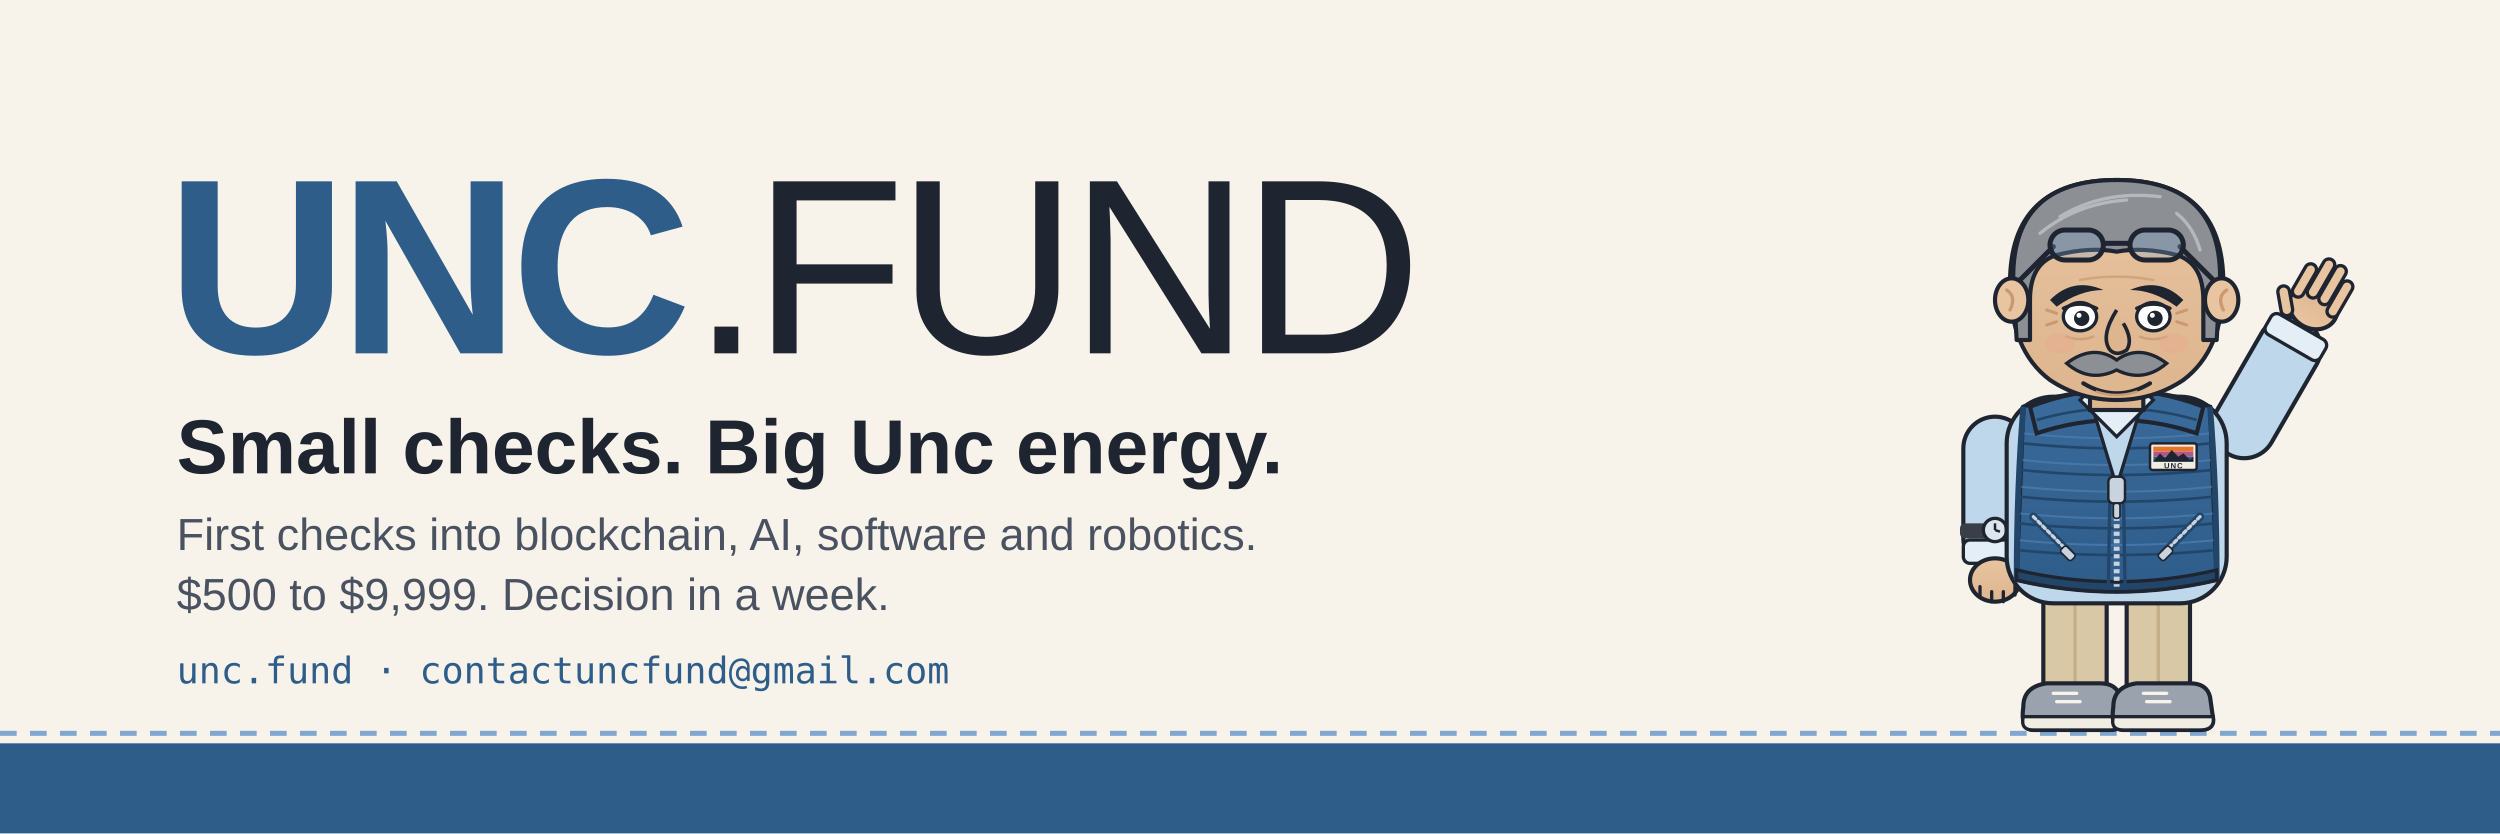
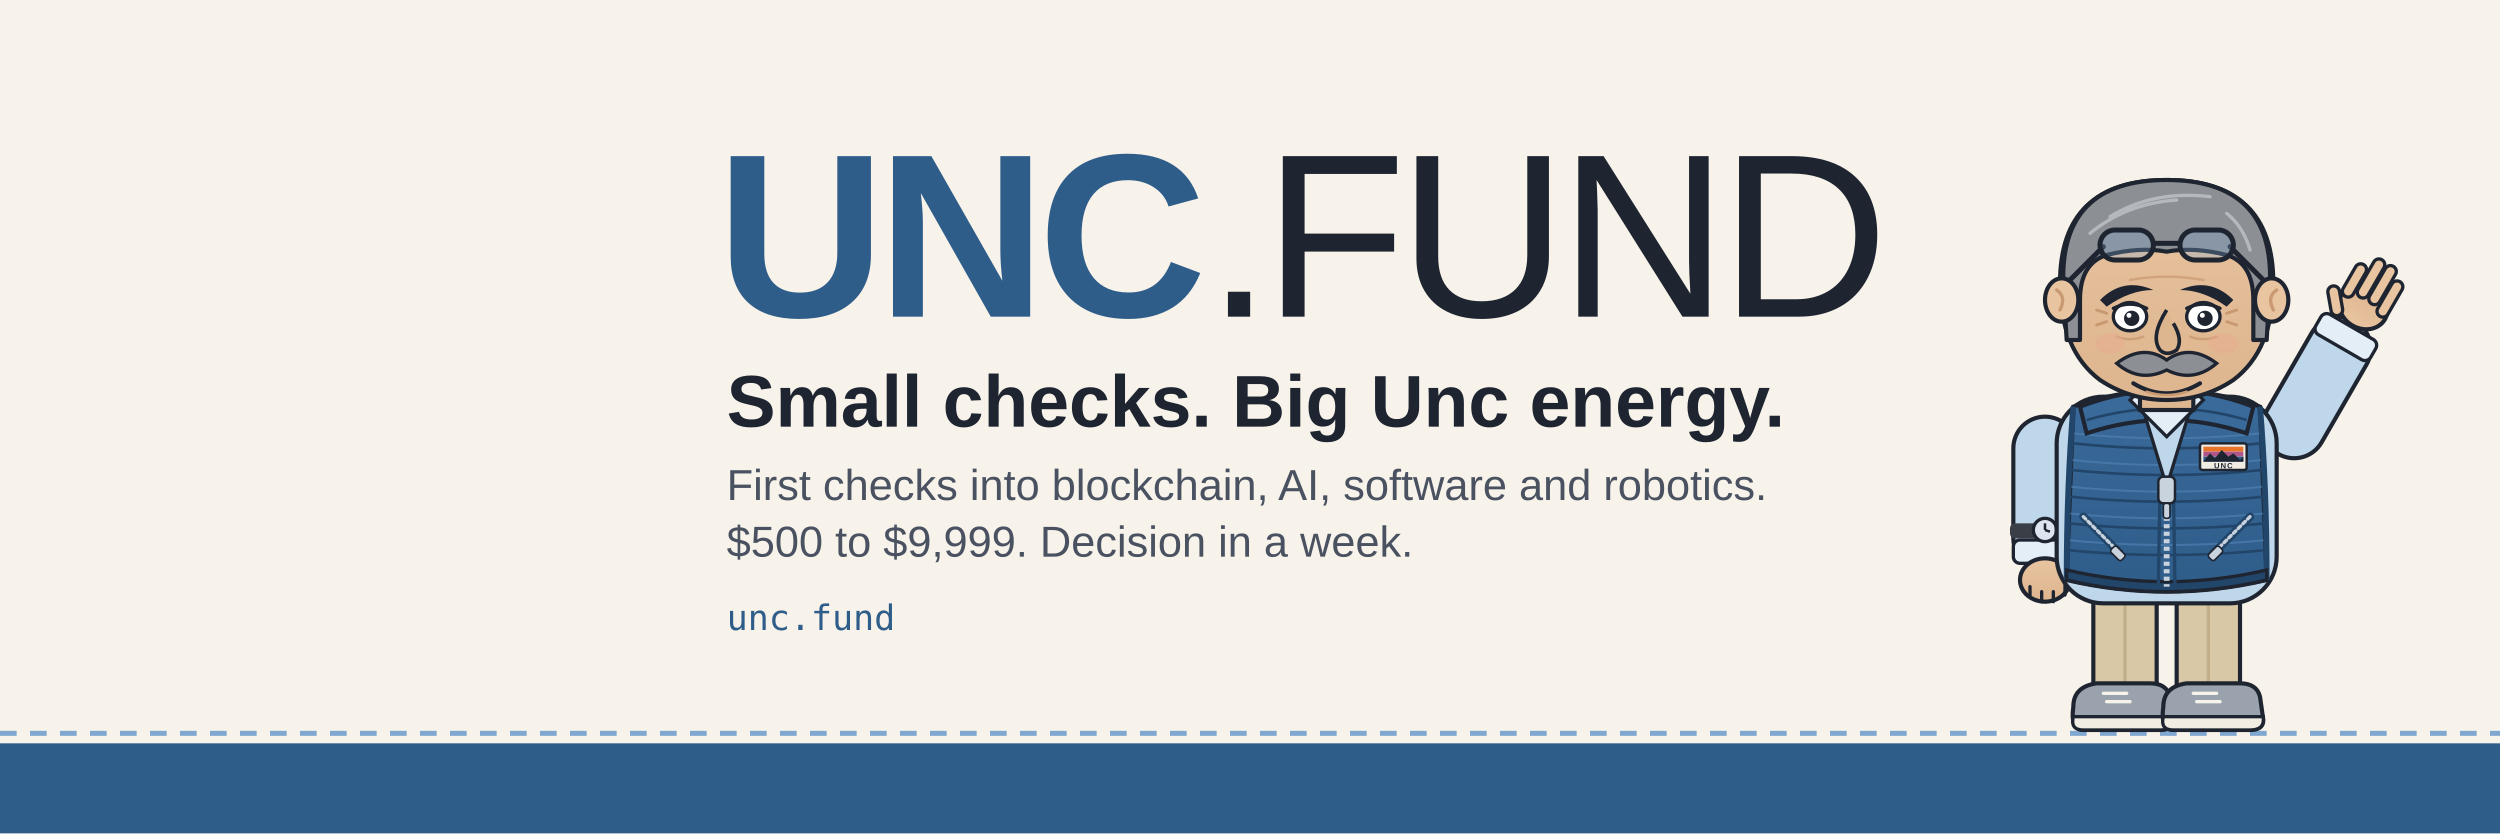
<svg xmlns="http://www.w3.org/2000/svg" viewBox="0 0 1500 500" width="1500" height="500" role="img" aria-label="X header, 1500 by 500. Unc waving, wordmark, tagline.">
  <defs>
    <linearGradient id="skin" x1="0" y1="0" x2="0" y2="1">
      <stop offset="0" stop-color="#E8C4A0" />
      <stop offset="1" stop-color="#DDB58E" />
    </linearGradient>
    <linearGradient id="puff" x1="0" y1="0" x2="0" y2="1">
      <stop offset="0" stop-color="#3A6A9A" />
      <stop offset="1" stop-color="#2F5D8A" />
    </linearGradient>
  </defs>
  <rect width="1500" height="500" fill="#F7F3EA" />
  <rect x="0" y="446" width="1500" height="54" fill="#2F5D8A" />
  <line x1="0" y1="440" x2="1500" y2="440" stroke="#7FA7CF" stroke-width="3" stroke-dasharray="10 8" />
-   <text x="100" y="212" font-family="Fredoka, 'Source Sans 3', Arial, sans-serif" font-size="150" font-weight="700" letter-spacing="-5" fill="#2F5D8A">UNC<tspan font-weight="500" fill="#1E2430">.FUND</tspan>
+   <text x="430" y="190" font-family="Fredoka, 'Source Sans 3', Arial, sans-serif" font-size="140" font-weight="700" letter-spacing="-4.667" fill="#2F5D8A">UNC<tspan font-weight="500" fill="#1E2430">.FUND</tspan>
  </text>
-   <text x="106" y="284" font-family="Fredoka, Arial, sans-serif" font-size="46" font-weight="600" fill="#1E2430">Small checks. Big Unc energy.</text>
-   <text x="106" y="330" font-family="'Source Sans 3', Arial, sans-serif" font-size="27" fill="#4A5261">First checks into blockchain, AI, software and robotics.</text>
-   <text x="106" y="366" font-family="'Source Sans 3', Arial, sans-serif" font-size="27" fill="#4A5261">$500 to $9,999. Decision in a week.</text>
-   <text x="106" y="410" font-family="'JetBrains Mono', Consolas, monospace" font-size="22" fill="#2F5D8A">unc.fund  ·  contactuncfund@gmail.com</text>
-   <g transform="translate(1110 52)">
+   <text x="436" y="256" font-family="Fredoka, Arial, sans-serif" font-size="44" font-weight="600" fill="#1E2430">Small checks. Big Unc energy.</text>
+   <text x="436" y="300" font-family="'Source Sans 3', Arial, sans-serif" font-size="26" fill="#4A5261">First checks into blockchain, AI, software and robotics.</text>
+   <text x="436" y="334" font-family="'Source Sans 3', Arial, sans-serif" font-size="26" fill="#4A5261">$500 to $9,999. Decision in a week.</text>
+   <text x="436" y="378" font-family="'JetBrains Mono', Consolas, monospace" font-size="21" fill="#2F5D8A">unc.fund</text>
+   <g transform="translate(1140 52)">
    <g id="arm-left">
      <rect x="68" y="198" width="38" height="92" rx="19" fill="#BFD7EA" stroke="#1E2430" stroke-width="2.5" />
      <rect x="68" y="272" width="38" height="14" rx="4" fill="#E4EEF6" stroke="#1E2430" stroke-width="2" />
      <rect x="66" y="262" width="42" height="9" rx="3" fill="#3A3F47" />
      <circle cx="87" cy="266" r="7" fill="#DDE6EE" stroke="#1E2430" stroke-width="2" />
      <path d="M87 266 L87 262 M87 266 L90 267" stroke="#1E2430" stroke-width="1.5" />
      <ellipse cx="87" cy="296" rx="15" ry="13" fill="url(#skin)" stroke="#1E2430" stroke-width="2.5" />
      <path d="M78 300 L78 306 M85 303 L85 309 M92 303 L92 309 M99 299 L99 305" stroke="#1E2430" stroke-width="2" stroke-linecap="round" />
    </g>
    <g transform="rotate(-150 233 210)">
      <rect x="214" y="198" width="38" height="92" rx="19" fill="#BFD7EA" stroke="#1E2430" stroke-width="2.5" />
      <rect x="214" y="272" width="38" height="14" rx="4" fill="#E4EEF6" stroke="#1E2430" stroke-width="2" />
      <ellipse cx="233" cy="300" rx="15" ry="13" fill="url(#skin)" stroke="#1E2430" stroke-width="2.5" />
      <rect x="218" y="300" width="7" height="24" rx="3.5" fill="#E8C4A0" stroke="#1E2430" stroke-width="2" />
      <rect x="226" y="304" width="7" height="26" rx="3.5" fill="#E8C4A0" stroke="#1E2430" stroke-width="2" />
      <rect x="234" y="304" width="7" height="26" rx="3.5" fill="#E8C4A0" stroke="#1E2430" stroke-width="2" />
      <rect x="242" y="300" width="7" height="22" rx="3.5" fill="#E8C4A0" stroke="#1E2430" stroke-width="2" />
      <rect x="246" y="286" width="7" height="18" rx="3.5" fill="#E8C4A0" stroke="#1E2430" stroke-width="2" transform="rotate(-40 249 295)" />
    </g>
    <g id="legs">
      <rect x="116" y="288" width="38" height="84" rx="11" fill="#D9C8A6" stroke="#1E2430" stroke-width="2.5" />
      <rect x="166" y="288" width="38" height="84" rx="11" fill="#D9C8A6" stroke="#1E2430" stroke-width="2.5" />
      <path d="M135 300 L135 362 M185 300 L185 362" stroke="#C2AF89" stroke-width="2" stroke-linecap="round" />
      <rect x="110" y="284" width="100" height="12" rx="3" fill="#6B4F3A" stroke="#1E2430" stroke-width="2" />
      <rect x="152" y="282" width="16" height="16" rx="3" fill="#C9A86A" stroke="#1E2430" stroke-width="2" />
      <rect x="158" y="286" width="4" height="8" fill="#6B4F3A" />
    </g>
    <g id="shoes">
      <path d="M104 372 Q104 360 118 358 L150 358 Q160 358 162 366 L164 380 Q164 386 156 386 L110 386 Q102 386 104 372 Z" fill="#9AA3AD" stroke="#1E2430" stroke-width="2.5" />
      <path d="M104 378 L164 378 L164 380 Q164 386 156 386 L110 386 Q102 386 104 378 Z" fill="#F1EDE3" stroke="#1E2430" stroke-width="2" />
      <path d="M122 364 L136 364 M124 369 L138 369" stroke="#F7F3EA" stroke-width="2" stroke-linecap="round" />
      <path d="M158 372 Q158 360 172 358 L204 358 Q214 358 216 366 L218 380 Q218 386 210 386 L164 386 Q156 386 158 372 Z" fill="#9AA3AD" stroke="#1E2430" stroke-width="2.5" />
      <path d="M158 378 L218 378 L218 380 Q218 386 210 386 L164 386 Q156 386 158 378 Z" fill="#F1EDE3" stroke="#1E2430" stroke-width="2" />
      <path d="M176 364 L190 364 M178 369 L192 369" stroke="#F7F3EA" stroke-width="2" stroke-linecap="round" />
    </g>
    <g id="torso">
      <rect x="94" y="186" width="132" height="124" rx="28" fill="#BFD7EA" stroke="#1E2430" stroke-width="2.5" />
      <path d="M104 192 Q160 172 216 192 L220 296 Q160 310 100 296 Z" fill="url(#puff)" stroke="#1E2430" stroke-width="2.5" />
      <g stroke="#22456A" stroke-width="1.6" fill="none">
        <path d="M104 214 Q160 220 216 214" />
        <path d="M103 230 Q160 236 217 230" />
        <path d="M102 246 Q160 252 218 246" />
        <path d="M101 262 Q160 268 219 262" />
        <path d="M100 278 Q160 284 220 278" />
      </g>
      <g stroke="#4E7FB0" stroke-width="1.2" fill="none" opacity=".7">
        <path d="M104 208 Q160 214 216 208" />
        <path d="M103 224 Q160 230 217 224" />
        <path d="M102 240 Q160 246 218 240" />
        <path d="M101 256 Q160 262 219 256" />
        <path d="M100 272 Q160 278 220 272" />
      </g>
      <path d="M104 192 Q100 240 100 296" fill="none" stroke="#22456A" stroke-width="3.5" />
      <path d="M216 192 Q220 240 220 296" fill="none" stroke="#22456A" stroke-width="3.5" />
      <path d="M100 296 Q160 310 220 296 L220 290 Q160 304 100 290 Z" fill="#22456A" stroke="#1E2430" stroke-width="2" />
      <path d="M108 192 Q160 172 212 192 L208 208 Q160 192 112 208 Z" fill="#3A6A9A" stroke="#1E2430" stroke-width="2.5" />
      <path d="M112 200 Q160 186 208 200" fill="none" stroke="#22456A" stroke-width="1.6" />
      <path d="M146 194 L160 240 L174 194 Z" fill="#BFD7EA" stroke="#1E2430" stroke-width="2" />
      <path d="M138 188 L160 210 L182 188 L172 178 L160 192 L148 178 Z" fill="#E4EEF6" stroke="#1E2430" stroke-width="2" />
      <path d="M156 240 L155 300 M164 240 L165 300" stroke="#22456A" stroke-width="2" />
      <line x1="160" y1="240" x2="160" y2="300" stroke="#C9D3DE" stroke-width="3.5" stroke-dasharray="2.5 2" />
      <rect x="155" y="234" width="10" height="16" rx="3" fill="#C9D3DE" stroke="#1E2430" stroke-width="1.5" />
      <rect x="158" y="250" width="4" height="9" rx="1.5" fill="#C9D3DE" stroke="#1E2430" stroke-width="1" />
      <path d="M150 180 L170 180 L170 190 L150 190 Z" fill="#3A6A9A" stroke="#1E2430" stroke-width="1.5" />
      <path d="M110 258 L132 280" stroke="#22456A" stroke-width="5" stroke-linecap="round" />
      <path d="M110 258 L132 280" stroke="#C9D3DE" stroke-width="2" stroke-dasharray="2 2" stroke-linecap="round" />
      <rect x="128" y="276" width="5" height="9" rx="1.5" fill="#C9D3DE" stroke="#1E2430" stroke-width="1" transform="rotate(-45 130 280)" />
      <path d="M210 258 L188 280" stroke="#22456A" stroke-width="5" stroke-linecap="round" />
      <path d="M210 258 L188 280" stroke="#C9D3DE" stroke-width="2" stroke-dasharray="2 2" stroke-linecap="round" />
      <rect x="187" y="276" width="5" height="9" rx="1.5" fill="#C9D3DE" stroke="#1E2430" stroke-width="1" transform="rotate(45 190 280)" />
      <g transform="translate(180 214)">
        <rect x="0" y="0" width="28" height="16" rx="1.5" fill="#F1EDE3" stroke="#1E2430" stroke-width="1.5" />
        <rect x="2" y="2" width="24" height="3" fill="#E8742C" />
        <rect x="2" y="5" width="24" height="3" fill="#B0568A" />
        <rect x="2" y="8" width="24" height="3" fill="#2F5D8A" />
        <path d="M2 11 L6 6 L9 9 L13 4 L17 8 L20 6 L24 10 L26 8 L26 11 Z" fill="#1E2430" />
        <text x="14" y="15" font-family="Fredoka, Arial, sans-serif" font-size="4.6" font-weight="700" text-anchor="middle" fill="#1E2430" letter-spacing=".6">UNC</text>
      </g>
    </g>
    <g id="head">
      <rect x="144" y="160" width="32" height="34" fill="url(#skin)" stroke="#1E2430" stroke-width="2.5" />
      <path d="M96 118 Q96 56 160 56 Q224 56 224 118 Q224 158 200 176 Q182 188 160 188 Q138 188 120 176 Q96 158 96 118 Z" fill="url(#skin)" stroke="#1E2430" stroke-width="2.5" />
      <path d="M100 152 L98 118 Q96 56 160 56 Q224 56 222 118 L220 152 L212 152 L212 128 Q212 106 196 101 Q176 96 160 99 Q144 96 124 101 Q108 106 108 128 L108 152 Z" fill="#8C8F94" stroke="#1E2430" stroke-width="2.5" stroke-linejoin="round" />
      <path d="M114 88 Q136 70 166 68 M126 78 Q152 62 186 66 M196 76 Q206 84 210 98" fill="none" stroke="#B5B8BD" stroke-width="2" stroke-linecap="round" />
      <ellipse cx="97" cy="128" rx="10" ry="13" fill="#E8C4A0" stroke="#1E2430" stroke-width="2.5" />
      <ellipse cx="223" cy="128" rx="10" ry="13" fill="#E8C4A0" stroke="#1E2430" stroke-width="2.5" />
      <path d="M94 122 Q100 126 96 134 M226 122 Q220 126 224 134" fill="none" stroke="#C99A72" stroke-width="2" stroke-linecap="round" />
      <path d="M102 116 L122 96 M218 116 L198 96" stroke="#1E2430" stroke-width="3" stroke-linecap="round" />
      <rect x="120" y="86" width="32" height="18" rx="9" fill="#7FA7CF" fill-opacity=".3" stroke="#1E2430" stroke-width="3" />
      <rect x="168" y="86" width="32" height="18" rx="9" fill="#7FA7CF" fill-opacity=".3" stroke="#1E2430" stroke-width="3" />
      <line x1="152" y1="94" x2="168" y2="94" stroke="#1E2430" stroke-width="3" />
      <path d="M138 116 Q160 112 182 116" fill="none" stroke="#C99A72" stroke-width="1.5" stroke-linecap="round" opacity=".7" />
      <g id="brows">
        <path d="M120 128 Q134 114 152 122 Q138 122 124 132 Z" fill="#1E2430" />
        <path d="M200 128 Q186 114 168 122 Q182 122 196 132 Z" fill="#1E2430" />
      </g>
      <g id="eyes">
        <g id="eye-left">
          <ellipse cx="138" cy="138" rx="10" ry="8.5" fill="#FFFFFF" stroke="#1E2430" stroke-width="2" />
          <g id="pupil-left">
            <circle cx="139" cy="139" r="4.6" fill="#1E2430" />
            <circle cx="137.4" cy="137.2" r="1.5" fill="#FFFFFF" />
          </g>
          <path d="M128 133 Q138 128 148 133" fill="none" stroke="#1E2430" stroke-width="2" stroke-linecap="round" />
        </g>
        <g id="eye-right">
          <ellipse cx="182" cy="138" rx="10" ry="8.5" fill="#FFFFFF" stroke="#1E2430" stroke-width="2" />
          <g id="pupil-right">
            <circle cx="183" cy="139" r="4.6" fill="#1E2430" />
            <circle cx="181.4" cy="137.2" r="1.5" fill="#FFFFFF" />
          </g>
          <path d="M172 133 Q182 128 192 133" fill="none" stroke="#1E2430" stroke-width="2" stroke-linecap="round" />
        </g>
      </g>
      <path d="M124 136 L118 134 M124 141 L118 143 M196 136 L202 134 M196 141 L202 143" stroke="#C99A72" stroke-width="1.8" stroke-linecap="round" />
      <path d="M130 150 Q138 153 146 150 M174 150 Q182 153 190 150" fill="none" stroke="#C99A72" stroke-width="1.5" stroke-linecap="round" opacity=".8" />
      <ellipse cx="126" cy="154" rx="9" ry="6" fill="#E9A98D" opacity=".45" />
      <ellipse cx="194" cy="154" rx="9" ry="6" fill="#E9A98D" opacity=".45" />
      <path d="M160 134 Q150 150 156 158 Q160 162 166 158 Q170 152 164 142" fill="#DDB58E" stroke="#1E2430" stroke-width="2.2" stroke-linejoin="round" />
      <path d="M130 166 Q146 154 160 164 Q174 154 190 166 Q176 178 160 170 Q144 178 130 166 Z" fill="#8C8F94" stroke="#1E2430" stroke-width="2" />
      <g id="mouth">
        <path d="M140 178 Q160 190 180 178" fill="none" stroke="#1E2430" stroke-width="2.5" stroke-linecap="round" />
        <path d="M148 183 Q160 187 172 183" fill="none" stroke="#C99A72" stroke-width="1.5" stroke-linecap="round" />
      </g>
    </g>
  </g>
</svg>
